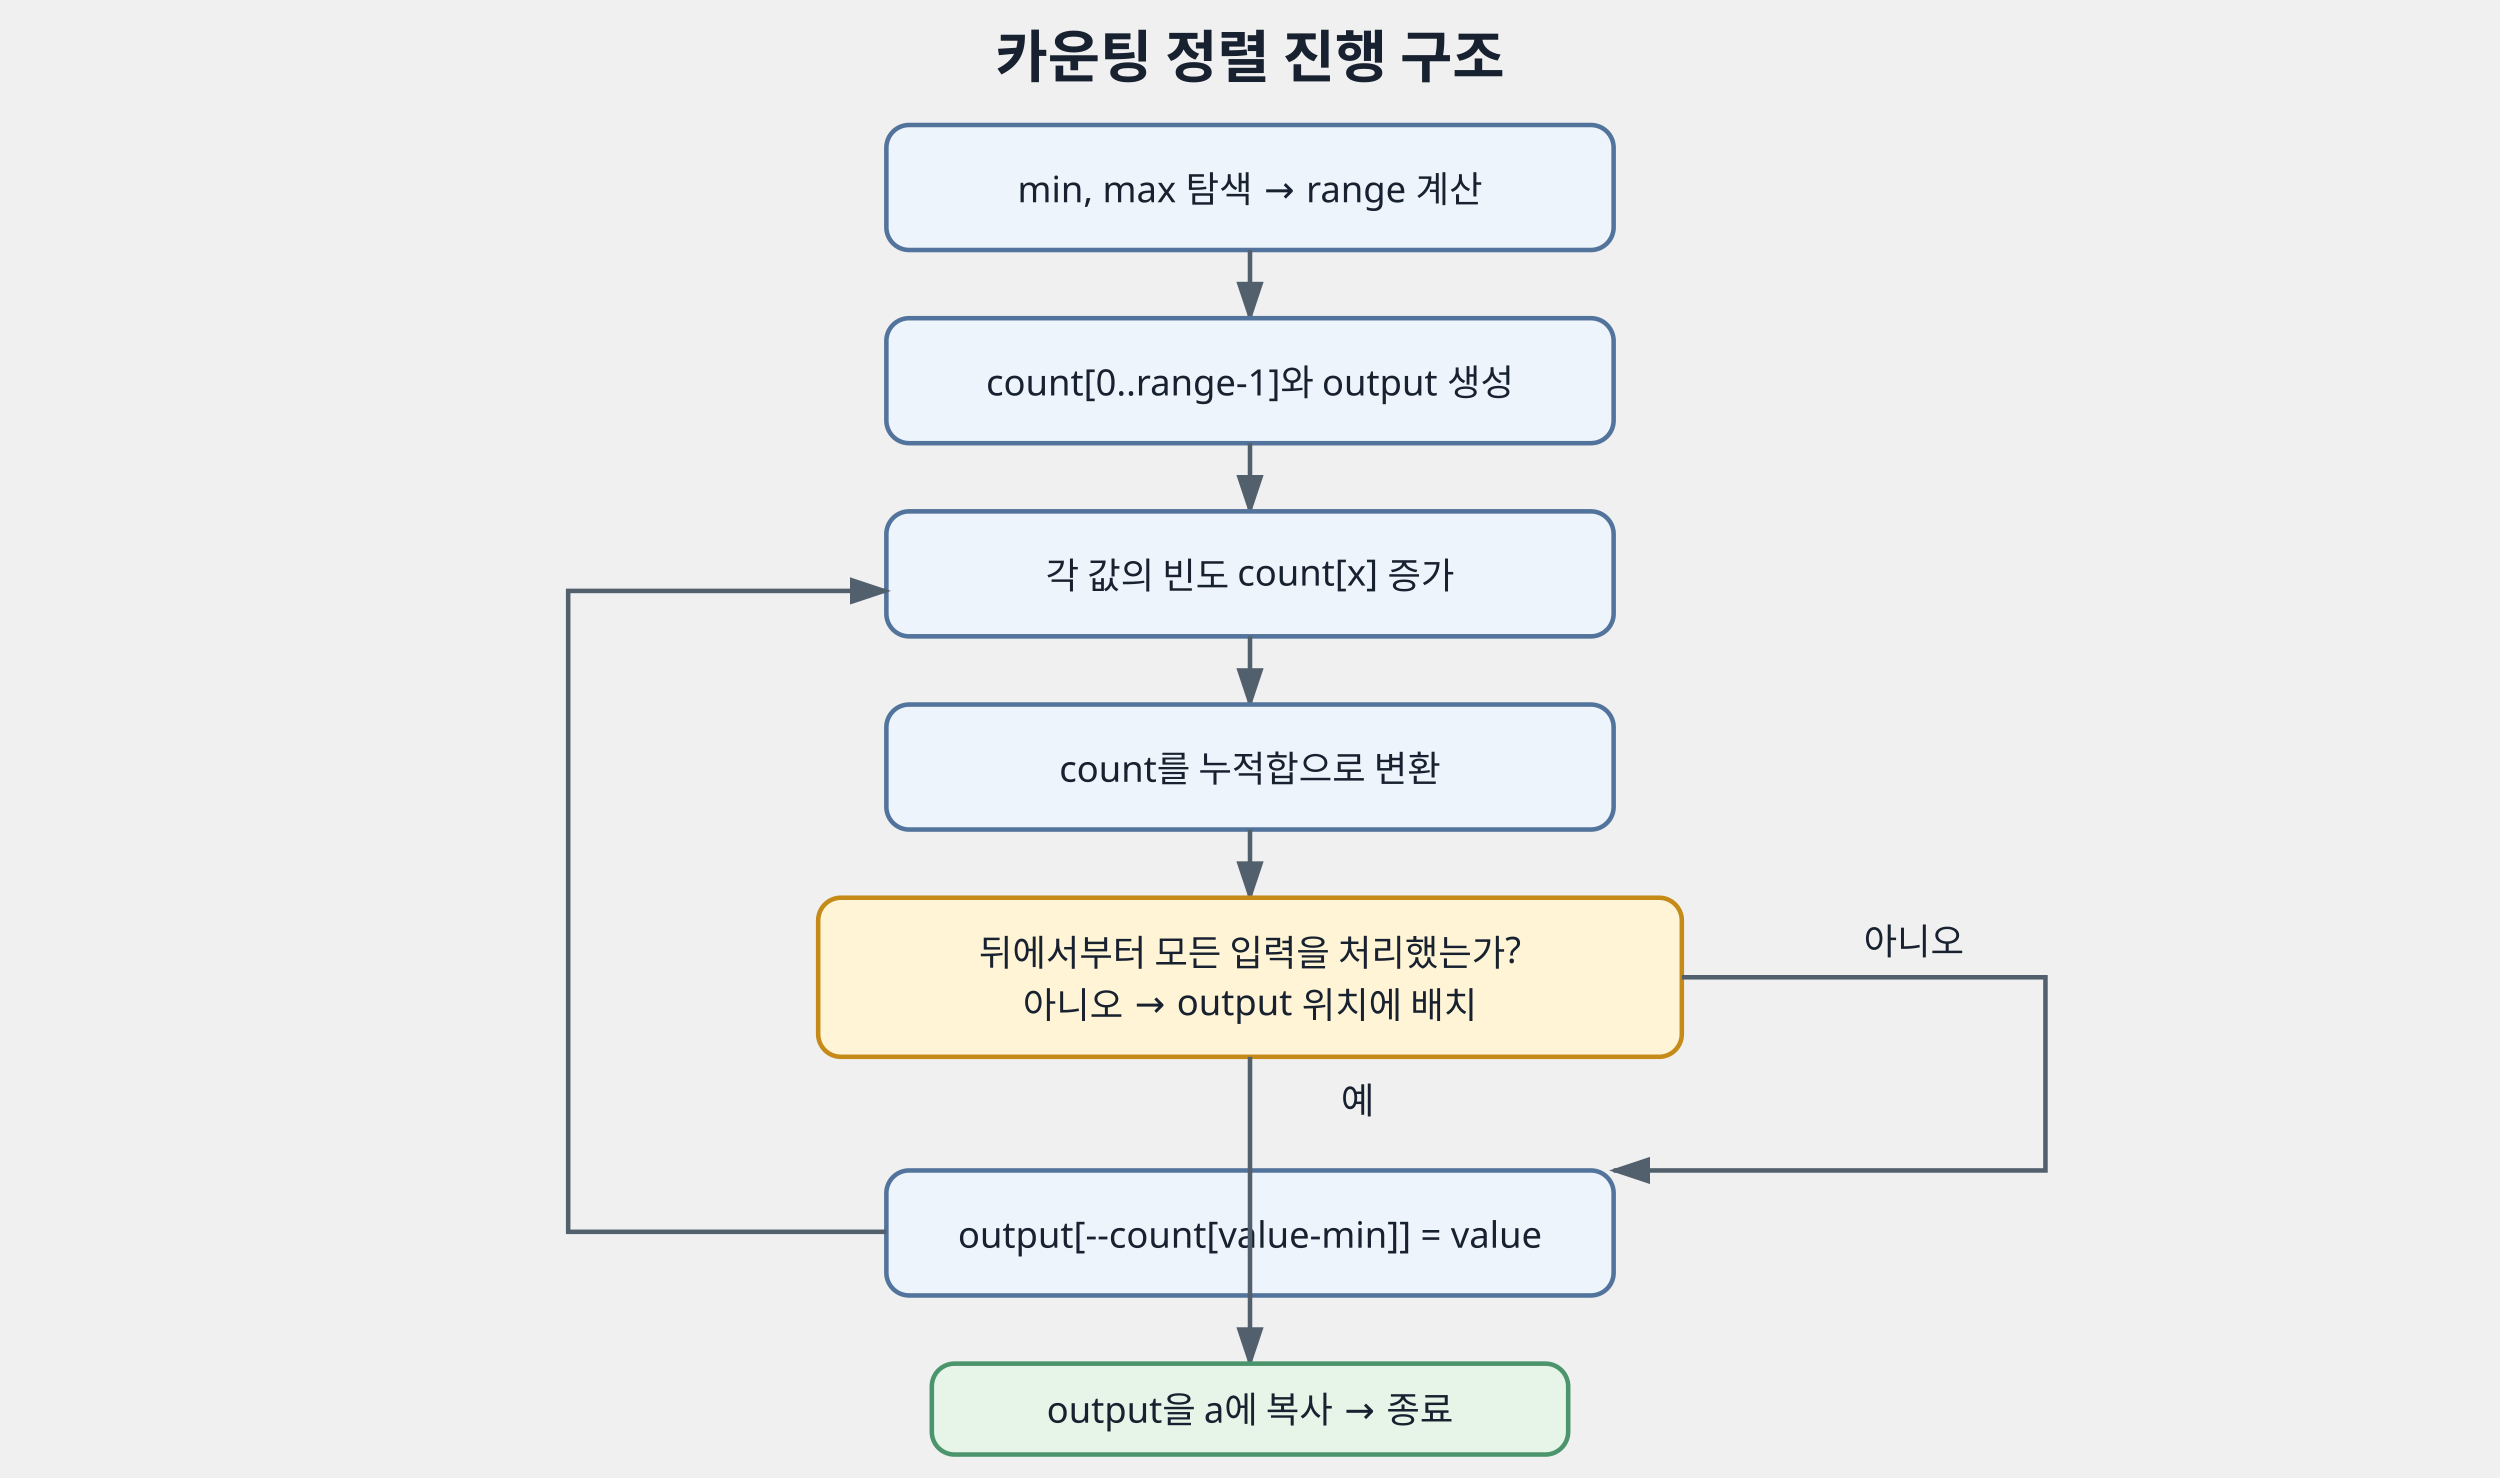
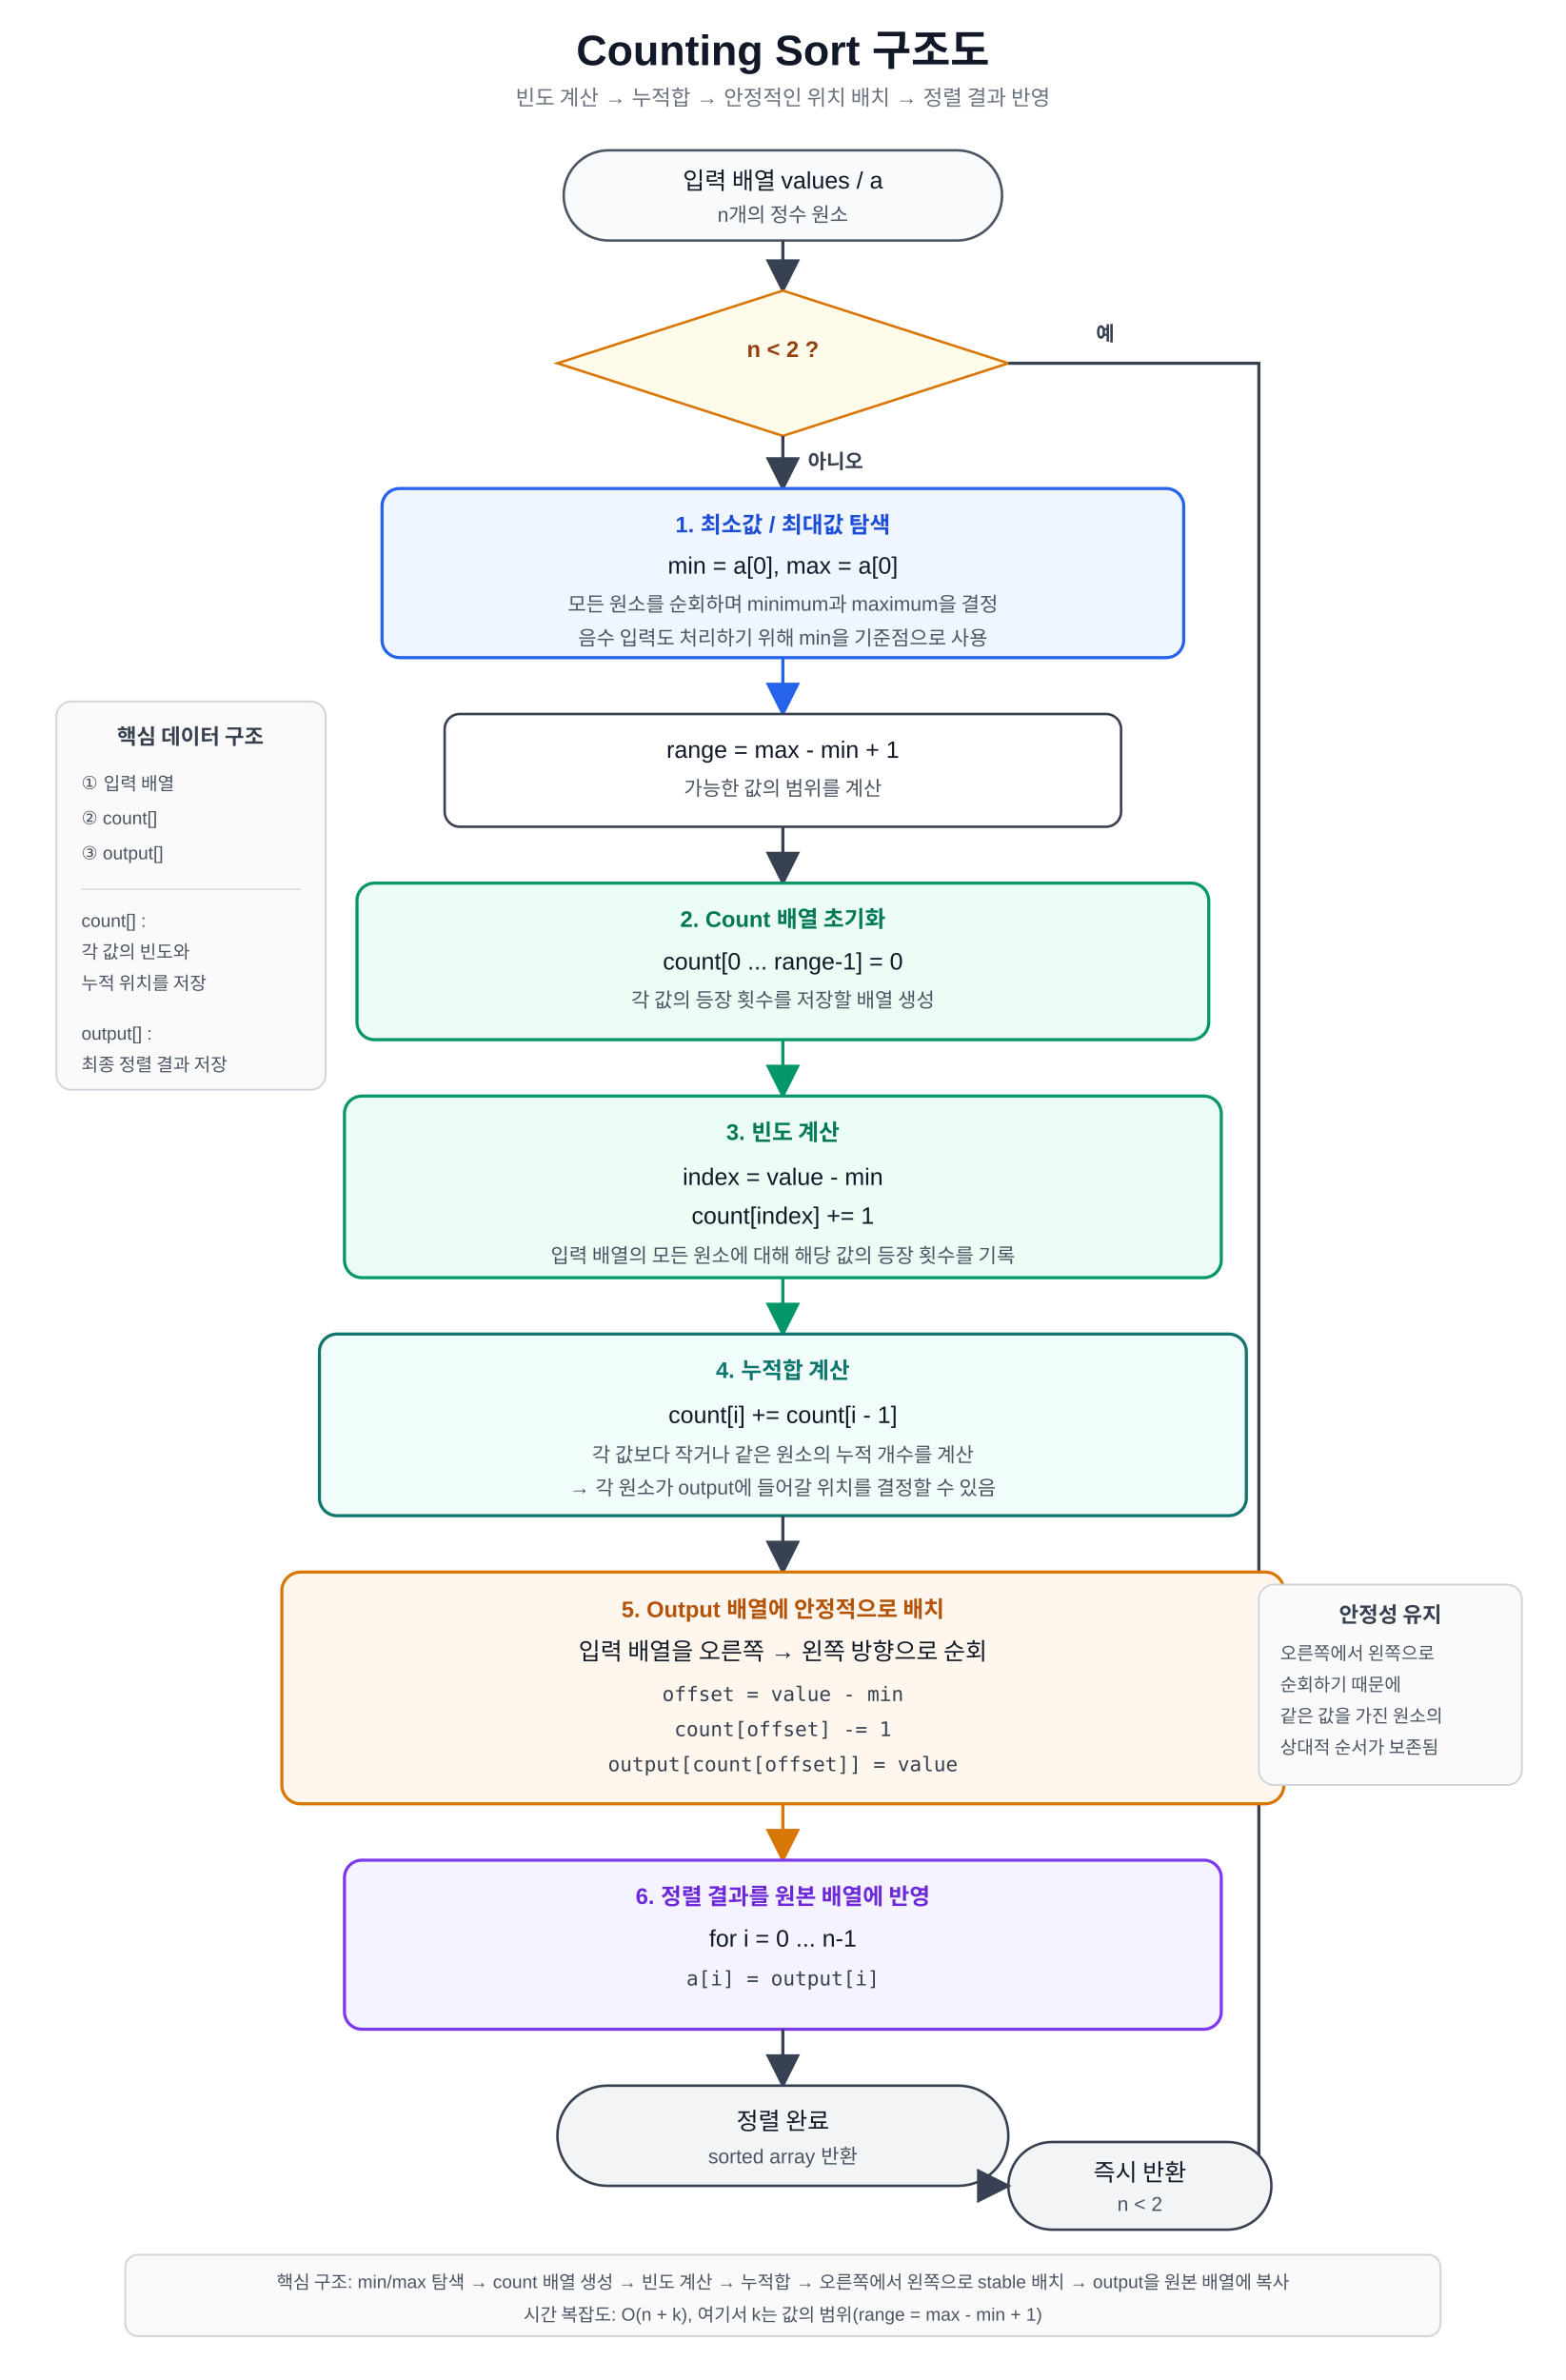
- <svg xmlns="http://www.w3.org/2000/svg" viewBox="0 0 1100 650">
-   <style>text{font:16px sans-serif;fill:#18212f}.title{font-size:25px;font-weight:700}.step{fill:#edf4fb;stroke:#52739b;stroke-width:2}.decision{fill:#fff4d6;stroke:#c58a18;stroke-width:2}.end{fill:#e7f5e9;stroke:#4c956c;stroke-width:2}.arrow{stroke:#52606d;stroke-width:2;fill:none;marker-end:url(#a)}</style>
+ <svg xmlns="http://www.w3.org/2000/svg" width="1250" height="1900" viewBox="0 0 1250 1900">
  <defs>
-     <marker id="a" markerWidth="10" markerHeight="10" refX="8" refY="3" orient="auto">
-       <path d="M0,0 L0,6 L9,3 z" fill="#52606d" />
+     <marker id="arrow" markerWidth="11" markerHeight="11" refX="10" refY="5.5" orient="auto" markerUnits="strokeWidth">
+       <path d="M0,0 L11,5.5 L0,11 Z" fill="#374151" />
    </marker>
+     <marker id="arrowBlue" markerWidth="11" markerHeight="11" refX="10" refY="5.5" orient="auto" markerUnits="strokeWidth">
+       <path d="M0,0 L11,5.5 L0,11 Z" fill="#2563eb" />
+     </marker>
+     <marker id="arrowGreen" markerWidth="11" markerHeight="11" refX="10" refY="5.5" orient="auto" markerUnits="strokeWidth">
+       <path d="M0,0 L11,5.5 L0,11 Z" fill="#059669" />
+     </marker>
+     <marker id="arrowOrange" markerWidth="11" markerHeight="11" refX="10" refY="5.5" orient="auto" markerUnits="strokeWidth">
+       <path d="M0,0 L11,5.5 L0,11 Z" fill="#d97706" />
+     </marker>
+     <style>
+       .title {
+         font-family: "Noto Sans KR", "Malgun Gothic", Arial, sans-serif;
+         font-size: 34px;
+         font-weight: 700;
+         fill: #111827;
+       }
+ 
+       .subtitle {
+         font-family: "Noto Sans KR", "Malgun Gothic", Arial, sans-serif;
+         font-size: 17px;
+         fill: #6b7280;
+       }
+ 
+       .box {
+         fill: #ffffff;
+         stroke: #374151;
+         stroke-width: 2;
+       }
+ 
+       .inputBox {
+         fill: #f9fafb;
+         stroke: #4b5563;
+         stroke-width: 2;
+       }
+ 
+       .scanBox {
+         fill: #eff6ff;
+         stroke: #2563eb;
+         stroke-width: 2.5;
+       }
+ 
+       .countBox {
+         fill: #ecfdf5;
+         stroke: #059669;
+         stroke-width: 2.5;
+       }
+ 
+       .prefixBox {
+         fill: #f0fdfa;
+         stroke: #0f766e;
+         stroke-width: 2.5;
+       }
+ 
+       .stableBox {
+         fill: #fff7ed;
+         stroke: #d97706;
+         stroke-width: 2.5;
+       }
+ 
+       .copyBox {
+         fill: #f5f3ff;
+         stroke: #7c3aed;
+         stroke-width: 2.5;
+       }
+ 
+       .decision {
+         fill: #fffbeb;
+         stroke: #d97706;
+         stroke-width: 2;
+       }
+ 
+       .finish {
+         fill: #f3f4f6;
+         stroke: #374151;
+         stroke-width: 2;
+       }
+ 
+       .text {
+         font-family: "Noto Sans KR", "Malgun Gothic", Arial, sans-serif;
+         font-size: 19px;
+         fill: #111827;
+         text-anchor: middle;
+       }
+ 
+       .small {
+         font-family: "Noto Sans KR", "Malgun Gothic", Arial, sans-serif;
+         font-size: 16px;
+         fill: #4b5563;
+         text-anchor: middle;
+       }
+ 
+       .sectionBlue {
+         font-family: "Noto Sans KR", "Malgun Gothic", Arial, sans-serif;
+         font-size: 18px;
+         font-weight: 700;
+         fill: #1d4ed8;
+         text-anchor: middle;
+       }
+ 
+       .sectionGreen {
+         font-family: "Noto Sans KR", "Malgun Gothic", Arial, sans-serif;
+         font-size: 18px;
+         font-weight: 700;
+         fill: #047857;
+         text-anchor: middle;
+       }
+ 
+       .sectionTeal {
+         font-family: "Noto Sans KR", "Malgun Gothic", Arial, sans-serif;
+         font-size: 18px;
+         font-weight: 700;
+         fill: #0f766e;
+         text-anchor: middle;
+       }
+ 
+       .sectionOrange {
+         font-family: "Noto Sans KR", "Malgun Gothic", Arial, sans-serif;
+         font-size: 18px;
+         font-weight: 700;
+         fill: #b45309;
+         text-anchor: middle;
+       }
+ 
+       .sectionPurple {
+         font-family: "Noto Sans KR", "Malgun Gothic", Arial, sans-serif;
+         font-size: 18px;
+         font-weight: 700;
+         fill: #6d28d9;
+         text-anchor: middle;
+       }
+ 
+       .decisionText {
+         font-family: "Noto Sans KR", "Malgun Gothic", Arial, sans-serif;
+         font-size: 18px;
+         font-weight: 600;
+         fill: #92400e;
+         text-anchor: middle;
+       }
+ 
+       .arrow {
+         stroke: #374151;
+         stroke-width: 2.5;
+         fill: none;
+         marker-end: url(#arrow);
+       }
+ 
+       .arrowBlue {
+         stroke: #2563eb;
+         stroke-width: 2.5;
+         fill: none;
+         marker-end: url(#arrowBlue);
+       }
+ 
+       .arrowGreen {
+         stroke: #059669;
+         stroke-width: 2.5;
+         fill: none;
+         marker-end: url(#arrowGreen);
+       }
+ 
+       .arrowOrange {
+         stroke: #d97706;
+         stroke-width: 2.5;
+         fill: none;
+         marker-end: url(#arrowOrange);
+       }
+ 
+       .loop {
+         stroke: #6b7280;
+         stroke-width: 2;
+         stroke-dasharray: 7 5;
+         fill: none;
+         marker-end: url(#arrow);
+       }
+ 
+       .label {
+         font-family: "Noto Sans KR", "Malgun Gothic", Arial, sans-serif;
+         font-size: 16px;
+         font-weight: 600;
+         fill: #374151;
+       }
+ 
+       .noteBox {
+         fill: #fafafa;
+         stroke: #d1d5db;
+         stroke-width: 1.5;
+       }
+ 
+       .noteTitle {
+         font-family: "Noto Sans KR", "Malgun Gothic", Arial, sans-serif;
+         font-size: 17px;
+         font-weight: 700;
+         fill: #374151;
+       }
+ 
+       .noteText {
+         font-family: "Noto Sans KR", "Malgun Gothic", Arial, sans-serif;
+         font-size: 14.5px;
+         fill: #4b5563;
+       }
+ 
+       .code {
+         font-family: "Consolas", "D2Coding", monospace;
+         font-size: 16px;
+         fill: #374151;
+       }
+     </style>
  </defs>
-   <text class="title" x="550" y="34" text-anchor="middle">카운팅 정렬 진행 구조</text>
-   <rect class="step" x="390" y="55" width="320" height="55" rx="10" />
-   <text x="550" y="89" text-anchor="middle">min, max 탐색 → range 계산</text>
-   <path class="arrow" d="M550 110 V140" />
-   <rect class="step" x="390" y="140" width="320" height="55" rx="10" />
-   <text x="550" y="174" text-anchor="middle">count[0..range-1]와 output 생성</text>
-   <path class="arrow" d="M550 195 V225" />
-   <rect class="step" x="390" y="225" width="320" height="55" rx="10" />
-   <text x="550" y="259" text-anchor="middle">각 값의 빈도 count[x] 증가</text>
-   <path class="arrow" d="M550 280 V310" />
-   <rect class="step" x="390" y="310" width="320" height="55" rx="10" />
-   <text x="550" y="344" text-anchor="middle">count를 누적합으로 변환</text>
-   <path class="arrow" d="M550 365 V395" />
-   <rect class="decision" x="360" y="395" width="380" height="70" rx="10" />
-   <text x="550" y="425" text-anchor="middle">뒤에서부터 모든 입력을 처리했는가?</text>
-   <text x="550" y="448" text-anchor="middle">아니오 → output 위치에 배치</text>
-   <path class="arrow" d="M740 430 H900 V515 H710" />
-   <text x="820" y="420">아니오</text>
-   <rect class="step" x="390" y="515" width="320" height="55" rx="10" />
-   <text x="550" y="549" text-anchor="middle">output[--count[value-min]] = value</text>
-   <path class="arrow" d="M390 542 H250 V260 H390" />
-   <path class="arrow" d="M550 465 V600" />
-   <text x="590" y="490">예</text>
-   <rect class="end" x="410" y="600" width="280" height="40" rx="10" />
-   <text x="550" y="626" text-anchor="middle">output을 a에 복사 → 종료</text>
+   <rect width="1250" height="1900" fill="#ffffff" />
+   <text x="625" y="52" class="title" text-anchor="middle">
+     Counting Sort 구조도
+   </text>
+   <text x="625" y="84" class="subtitle" text-anchor="middle">
+     빈도 계산 → 누적합 → 안정적인 위치 배치 → 정렬 결과 반영
+   </text>
+   <rect x="450" y="120" width="350" height="72" rx="36" class="inputBox" />
+   <text x="625" y="151" class="text">
+     입력 배열 values / a
+   </text>
+   <text x="625" y="177" class="small">
+     n개의 정수 원소
+   </text>
+   <path d="M625 192 L625 232" class="arrow" />
+   <polygon points="625,232 805,290 625,348 445,290" class="decision" />
+   <text x="625" y="285" class="decisionText">
+     n &lt; 2 ?
+   </text>
+   <path d="M805 290 L1005 290 L1005 1745 L805 1745" class="arrow" />
+   <text x="875" y="272" class="label">
+     예
+   </text>
+   <path d="M625 348 L625 390" class="arrow" />
+   <text x="645" y="374" class="label">
+     아니오
+   </text>
+   <rect x="305" y="390" width="640" height="135" rx="14" class="scanBox" />
+   <text x="625" y="425" class="sectionBlue">
+     1. 최소값 / 최대값 탐색
+   </text>
+   <text x="625" y="458" class="text">
+     min = a[0], max = a[0]
+   </text>
+   <text x="625" y="488" class="small">
+     모든 원소를 순회하며 minimum과 maximum을 결정
+   </text>
+   <text x="625" y="515" class="small">
+     음수 입력도 처리하기 위해 min을 기준점으로 사용
+   </text>
+   <path d="M625 525 L625 570" class="arrowBlue" />
+   <rect x="355" y="570" width="540" height="90" rx="12" class="box" />
+   <text x="625" y="605" class="text">
+     range = max - min + 1
+   </text>
+   <text x="625" y="635" class="small">
+     가능한 값의 범위를 계산
+   </text>
+   <path d="M625 660 L625 705" class="arrow" />
+   <rect x="285" y="705" width="680" height="125" rx="14" class="countBox" />
+   <text x="625" y="740" class="sectionGreen">
+     2. Count 배열 초기화
+   </text>
+   <text x="625" y="774" class="text">
+     count[0 ... range-1] = 0
+   </text>
+   <text x="625" y="804" class="small">
+     각 값의 등장 횟수를 저장할 배열 생성
+   </text>
+   <path d="M625 830 L625 875" class="arrowGreen" />
+   <rect x="275" y="875" width="700" height="145" rx="14" class="countBox" />
+   <text x="625" y="910" class="sectionGreen">
+     3. 빈도 계산
+   </text>
+   <text x="625" y="946" class="text">
+     index = value - min
+   </text>
+   <text x="625" y="977" class="text">
+     count[index] += 1
+   </text>
+   <text x="625" y="1008" class="small">
+     입력 배열의 모든 원소에 대해 해당 값의 등장 횟수를 기록
+   </text>
+   <path d="M625 1020 L625 1065" class="arrowGreen" />
+   <rect x="255" y="1065" width="740" height="145" rx="14" class="prefixBox" />
+   <text x="625" y="1100" class="sectionTeal">
+     4. 누적합 계산
+   </text>
+   <text x="625" y="1136" class="text">
+     count[i] += count[i - 1]
+   </text>
+   <text x="625" y="1167" class="small">
+     각 값보다 작거나 같은 원소의 누적 개수를 계산
+   </text>
+   <text x="625" y="1193" class="small">
+     → 각 원소가 output에 들어갈 위치를 결정할 수 있음
+   </text>
+   <path d="M625 1210 L625 1255" class="arrow" />
+   <rect x="225" y="1255" width="800" height="185" rx="15" class="stableBox" />
+   <text x="625" y="1291" class="sectionOrange">
+     5. Output 배열에 안정적으로 배치
+   </text>
+   <text x="625" y="1325" class="text">
+     입력 배열을 오른쪽 → 왼쪽 방향으로 순회
+   </text>
+   <text x="625" y="1358" class="code" text-anchor="middle">
+     offset = value - min
+   </text>
+   <text x="625" y="1386" class="code" text-anchor="middle">
+     count[offset] -= 1
+   </text>
+   <text x="625" y="1414" class="code" text-anchor="middle">
+     output[count[offset]] = value
+   </text>
+   <rect x="1005" y="1265" width="210" height="160" rx="12" class="noteBox" />
+   <text x="1110" y="1295" class="noteTitle" text-anchor="middle">
+     안정성 유지
+   </text>
+   <text x="1022" y="1325" class="noteText">
+     오른쪽에서 왼쪽으로
+   </text>
+   <text x="1022" y="1350" class="noteText">
+     순회하기 때문에
+   </text>
+   <text x="1022" y="1375" class="noteText">
+     같은 값을 가진 원소의
+   </text>
+   <text x="1022" y="1400" class="noteText">
+     상대적 순서가 보존됨
+   </text>
+   <path d="M625 1440 L625 1485" class="arrowOrange" />
+   <rect x="275" y="1485" width="700" height="135" rx="14" class="copyBox" />
+   <text x="625" y="1520" class="sectionPurple">
+     6. 정렬 결과를 원본 배열에 반영
+   </text>
+   <text x="625" y="1554" class="text">
+     for i = 0 ... n-1
+   </text>
+   <text x="625" y="1585" class="code" text-anchor="middle">
+     a[i] = output[i]
+   </text>
+   <path d="M625 1620 L625 1665" class="arrow" />
+   <rect x="445" y="1665" width="360" height="80" rx="40" class="finish" />
+   <text x="625" y="1700" class="text">
+     정렬 완료
+   </text>
+   <text x="625" y="1727" class="small">
+     sorted array 반환
+   </text>
+   <rect x="805" y="1710" width="210" height="70" rx="35" class="finish" />
+   <text x="910" y="1741" class="text">
+     즉시 반환
+   </text>
+   <text x="910" y="1765" class="small">
+     n &lt; 2
+   </text>
+   <path d="M805 1745 L805 1745" class="arrow" />
+   <rect x="45" y="560" width="215" height="310" rx="12" class="noteBox" />
+   <text x="152" y="594" class="noteTitle" text-anchor="middle">
+     핵심 데이터 구조
+   </text>
+   <text x="65" y="630" class="noteText">
+     ① 입력 배열
+   </text>
+   <text x="65" y="658" class="noteText">
+     ② count[]
+   </text>
+   <text x="65" y="686" class="noteText">
+     ③ output[]
+   </text>
+   <line x1="65" y1="710" x2="240" y2="710" stroke="#d1d5db" stroke-width="1" />
+   <text x="65" y="740" class="noteText">
+     count[] :
+   </text>
+   <text x="65" y="765" class="noteText">
+     각 값의 빈도와
+   </text>
+   <text x="65" y="790" class="noteText">
+     누적 위치를 저장
+   </text>
+   <text x="65" y="830" class="noteText">
+     output[] :
+   </text>
+   <text x="65" y="855" class="noteText">
+     최종 정렬 결과 저장
+   </text>
+   <rect x="100" y="1800" width="1050" height="65" rx="10" class="noteBox" />
+   <text x="625" y="1827" class="noteText" text-anchor="middle">
+     핵심 구조: min/max 탐색 → count 배열 생성 → 빈도 계산 → 누적합 → 오른쪽에서 왼쪽으로 stable 배치 → output을 원본 배열에 복사
+   </text>
+   <text x="625" y="1853" class="noteText" text-anchor="middle">
+     시간 복잡도: O(n + k), 여기서 k는 값의 범위(range = max - min + 1)
+   </text>
</svg>
